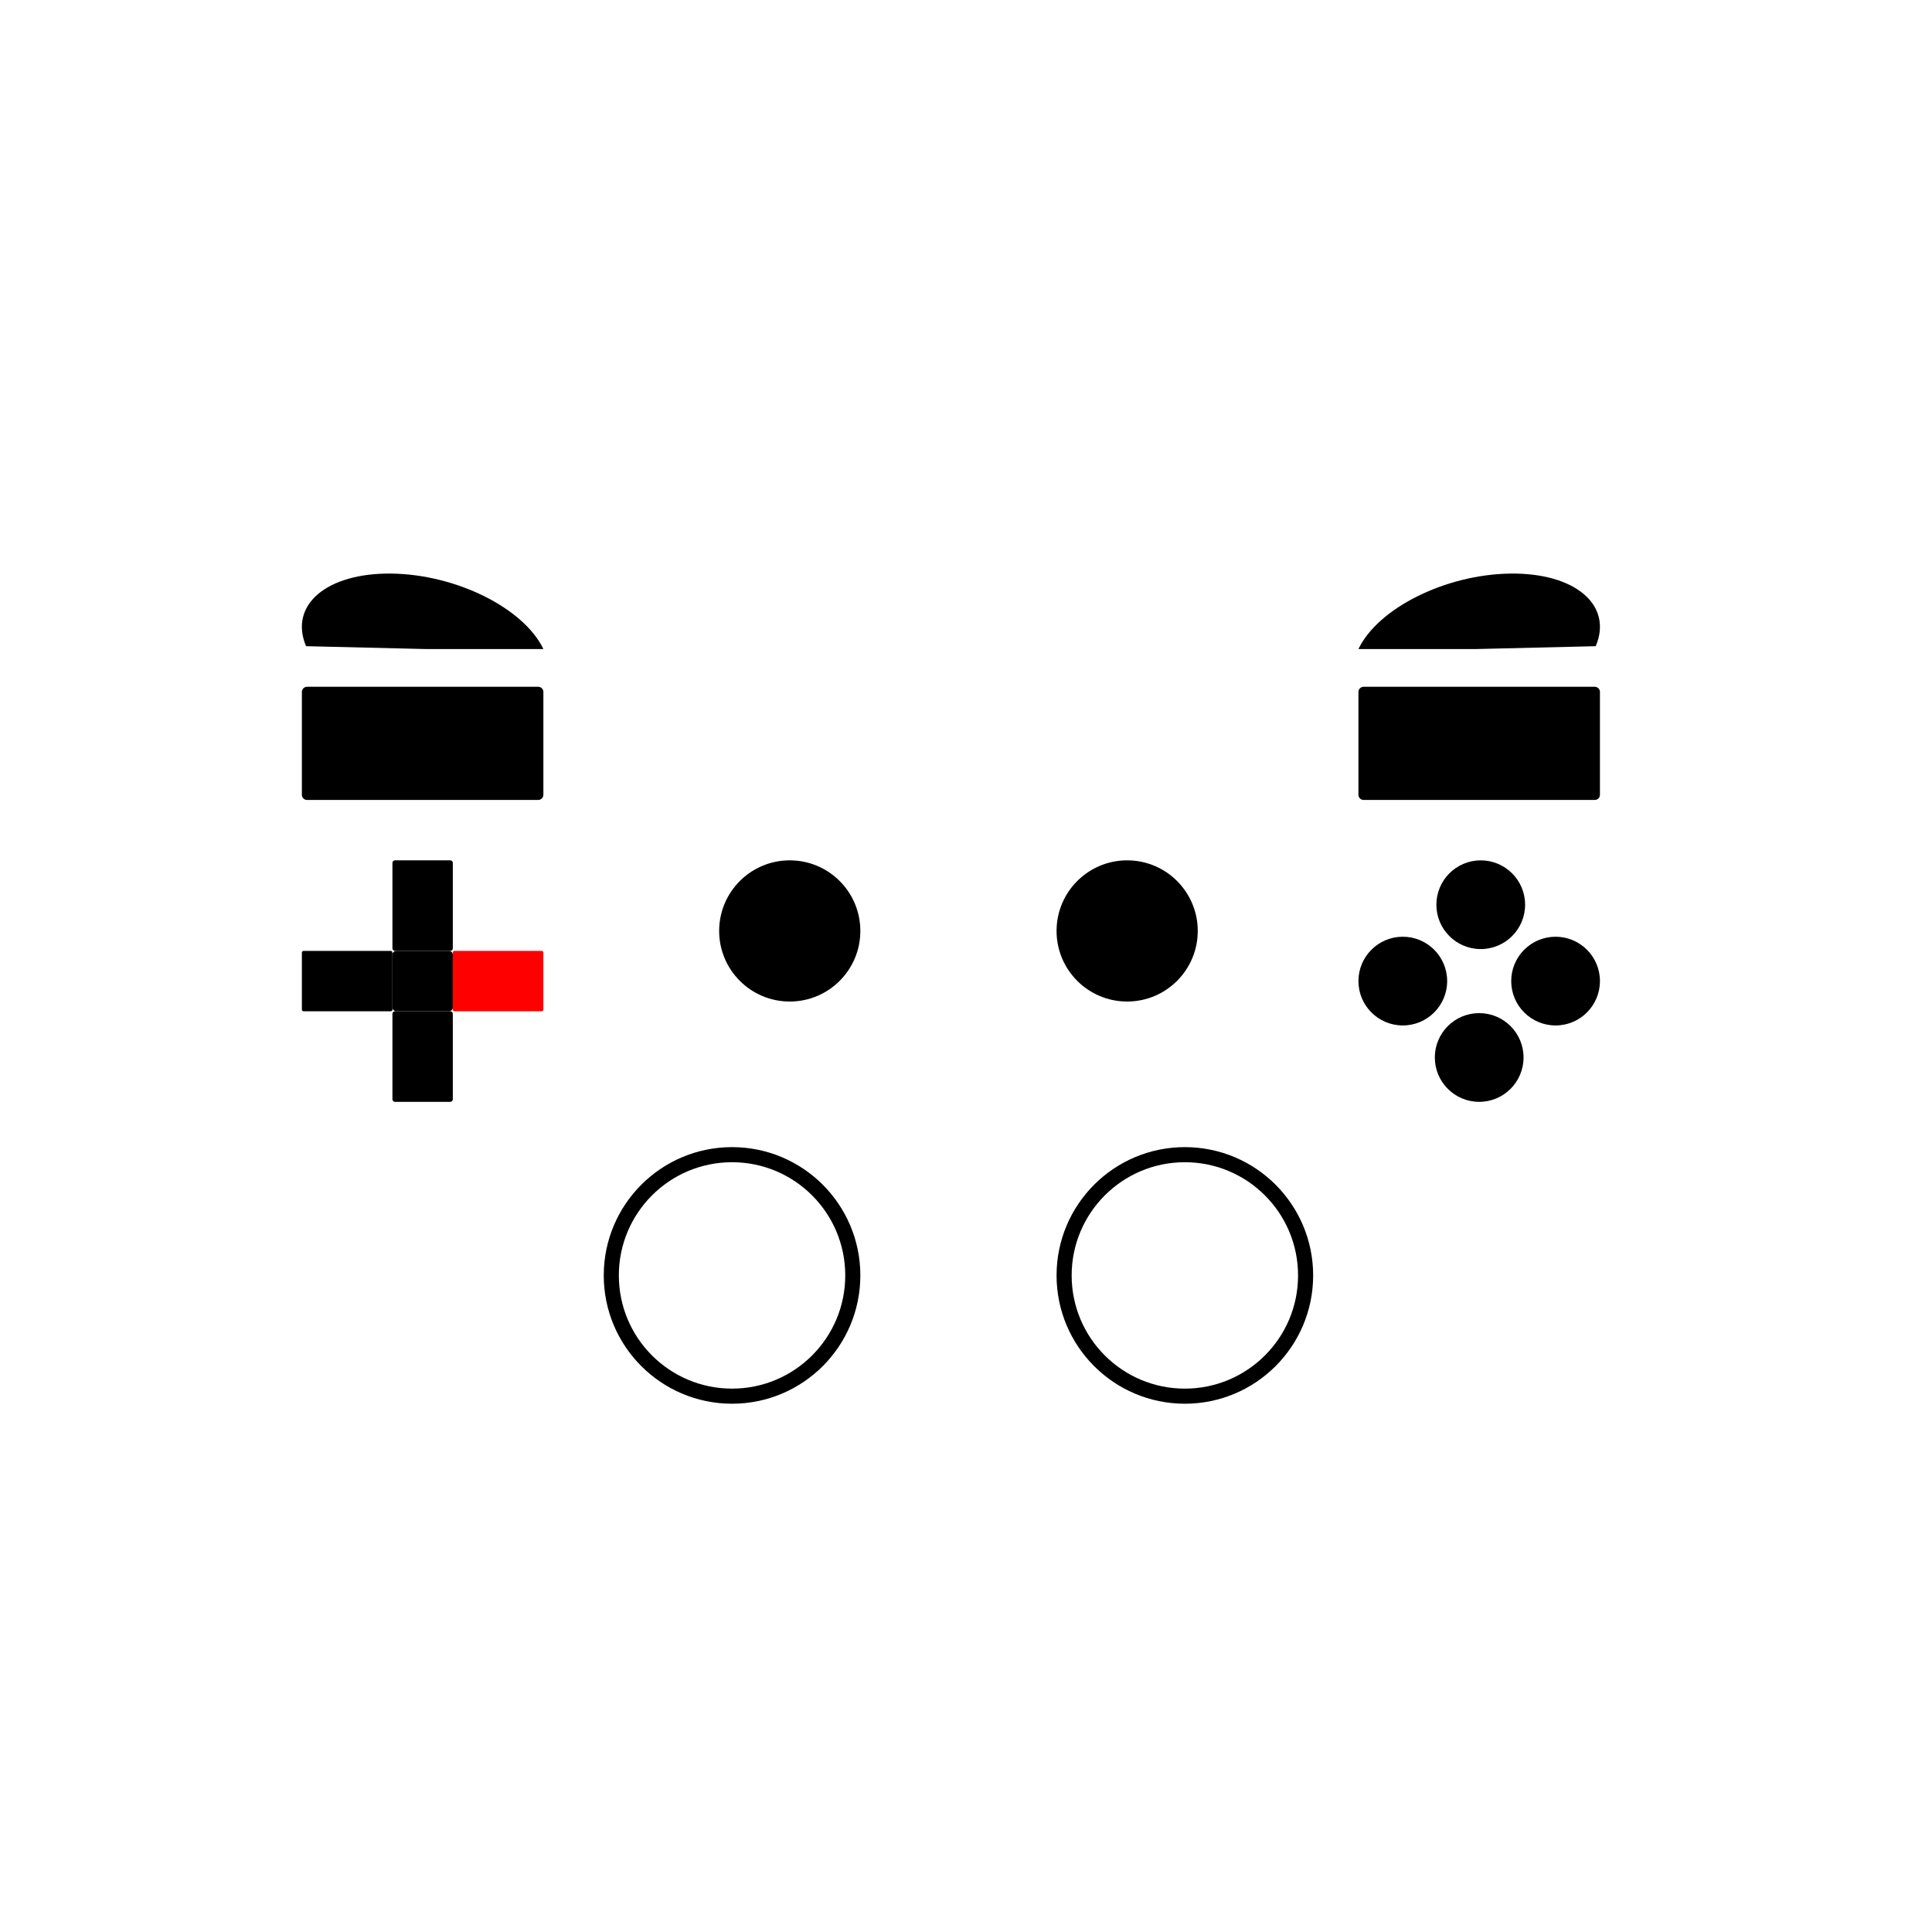
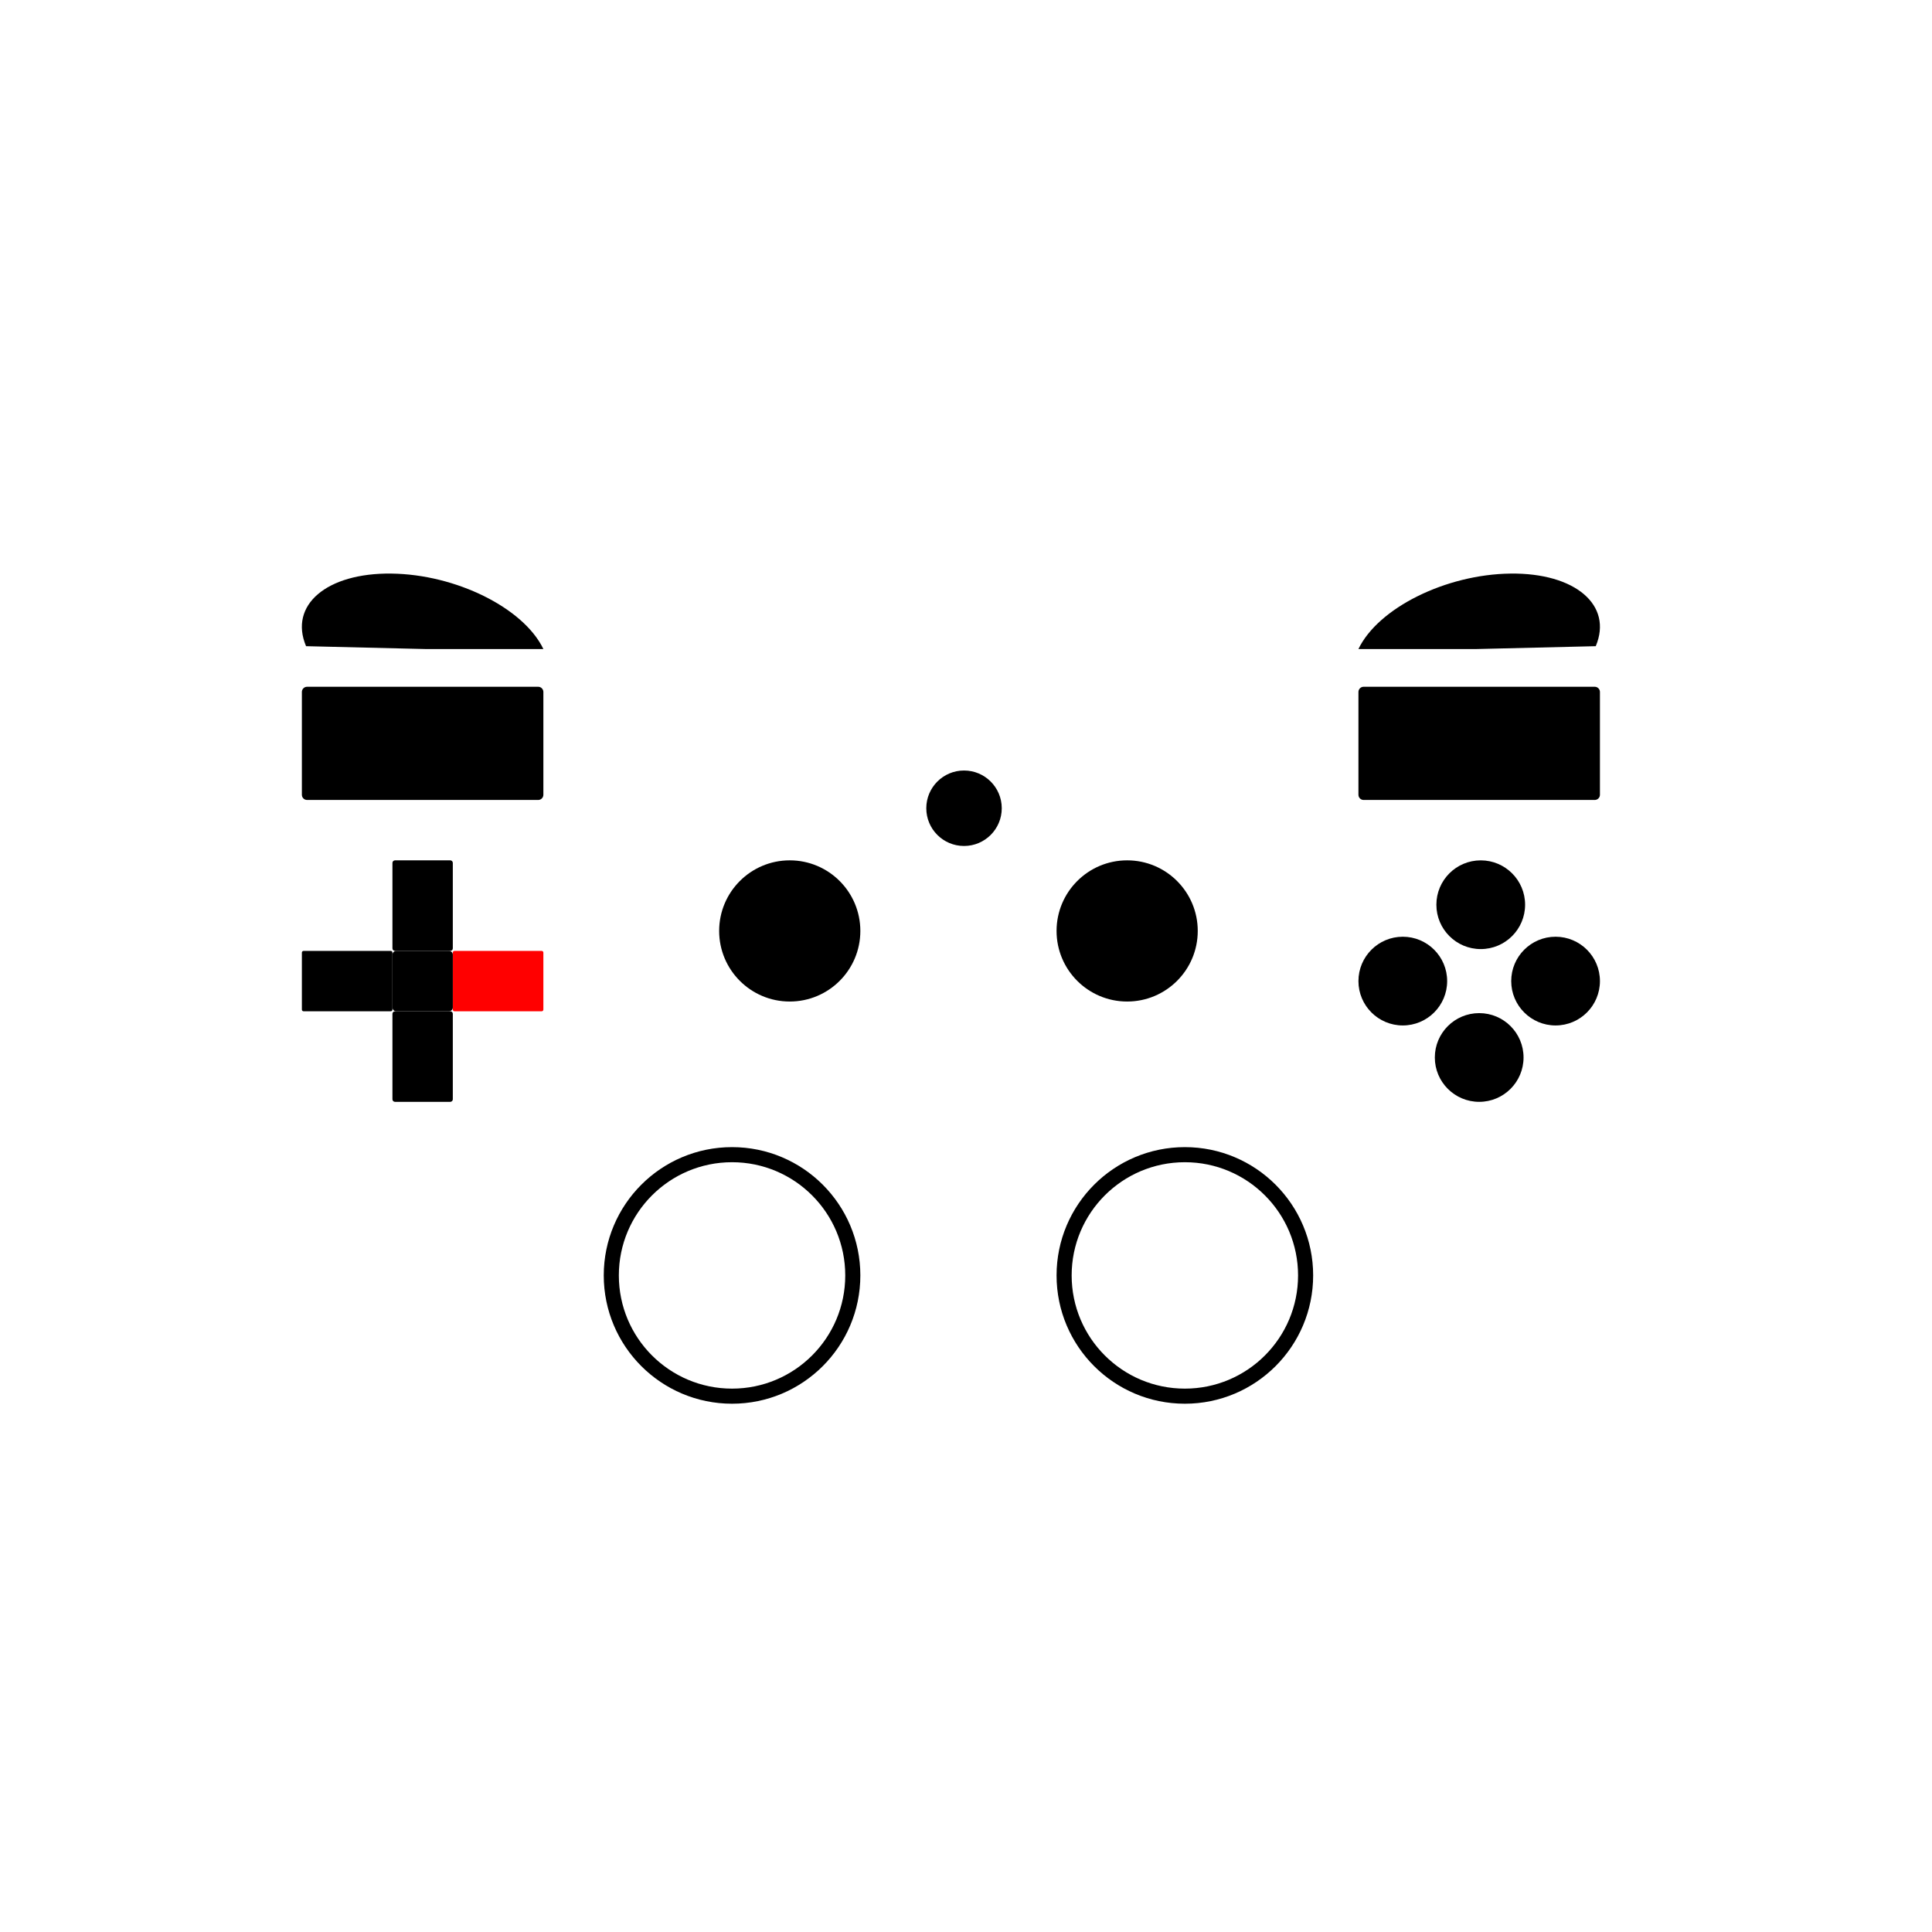
<svg xmlns="http://www.w3.org/2000/svg" xmlns:ns1="http://www.openswatchbook.org/uri/2009/osb" width="128mm" height="128mm" viewBox="0 0 128 128" version="1.1" id="svg8">
  <defs id="defs2">
    <marker style="overflow:visible" id="DistanceEnd" refX="0.0" refY="0.0" orient="auto">
      <g id="g2301" style="stroke:#000000;stroke-opacity:1;fill:#000000;fill-opacity:1">
        <path style="fill:#000000;stroke:#000000;stroke-width:1.15;stroke-linecap:square;stroke-opacity:1;fill-opacity:1" d="M 0,0 L -2,0" id="path2316" />
        <path style="fill:#000000;fill-rule:evenodd;stroke:#000000;stroke-opacity:1;fill-opacity:1" d="M 0,0 L -13,4 L -9,0 -13,-4 L 0,0 z " id="path2312" />
        <path style="fill:#000000;stroke:#000000;stroke-width:1;stroke-linecap:square;stroke-opacity:1;fill-opacity:1" d="M 0,-4 L 0,40" id="path2314" />
      </g>
    </marker>
    <marker orient="auto" refY="0.0" refX="0.0" id="Arrow1Lend" style="overflow:visible;">
      <path id="path983" d="M 0.0,0.0 L 5.0,-5.0 L -12.5,0.0 L 5.0,5.0 L 0.0,0.0 z " style="fill-rule:evenodd;stroke:#000000;stroke-width:1pt;stroke-opacity:1;fill:#000000;fill-opacity:1" transform="scale(0.8) rotate(180) translate(12.5,0)" />
    </marker>
    <linearGradient id="linearGradient948" ns1:paint="solid">
      <stop style="stop-color:#000000;stop-opacity:1;" offset="0" id="stop946" />
    </linearGradient>
  </defs>
  <g id="layer1" transform="translate(0,-169)">
    <g id="g971" transform="translate(0,0.6347218)">
      <ellipse ry="2.939" rx="2.939" cx="92.939" cy="233.365" id="path824" style="opacity:1;fill:#000000;fill-opacity:1;stroke:none;stroke-width:14.345;stroke-miterlimit:4;stroke-dasharray:none;stroke-opacity:1;paint-order:fill markers stroke" />
      <ellipse ry="2.939" rx="2.939" cx="103.061" cy="233.365" id="path824-3" style="opacity:1;fill:#000000;fill-opacity:1;stroke:none;stroke-width:14.345;stroke-miterlimit:4;stroke-dasharray:none;stroke-opacity:1;paint-order:fill markers stroke" />
      <ellipse ry="2.939" rx="2.939" cx="98" cy="238.426" id="path824-6" style="opacity:1;fill:#000000;fill-opacity:1;stroke:none;stroke-width:14.345;stroke-miterlimit:4;stroke-dasharray:none;stroke-opacity:1;paint-order:fill markers stroke" />
      <ellipse ry="2.939" rx="2.939" cx="98.103" cy="228.305" id="path824-7" style="opacity:1;fill:#000000;fill-opacity:1;stroke:none;stroke-width:14.345;stroke-miterlimit:4;stroke-dasharray:none;stroke-opacity:1;paint-order:fill markers stroke" />
    </g>
    <rect style="opacity:1;fill:#000000;fill-opacity:1;stroke:none;stroke-width:13.947;stroke-miterlimit:4;stroke-dasharray:none;stroke-opacity:1;paint-order:fill markers stroke" id="rect912" width="16" height="7.5" x="20" y="214.5" ry="0.345" />
    <rect style="opacity:1;fill:#000000;fill-opacity:1;stroke:none;stroke-width:13.947;stroke-miterlimit:4;stroke-dasharray:none;stroke-opacity:1;paint-order:fill markers stroke" id="rect912-6" width="16" height="7.5" x="90" y="214.5" ry="0.345" />
    <path style="opacity:1;fill:#000000;fill-opacity:1;fill-rule:nonzero;stroke:none;stroke-width:14.5;stroke-miterlimit:4;stroke-dasharray:none;stroke-opacity:1;paint-order:fill markers stroke" id="path936" d="m -66.009,-235.266 a 7.819,5.549 0 0 1 -7.671,5.548 7.819,5.549 0 0 1 -7.961,-5.338 l 7.814,-0.21 z" transform="matrix(1,0,-0.4335924,-0.9011091,0,0)" />
    <path style="opacity:1;fill:#000000;fill-opacity:1;fill-rule:nonzero;stroke:none;stroke-width:14.5;stroke-miterlimit:4;stroke-dasharray:none;stroke-opacity:1;paint-order:fill markers stroke" id="path936-2" d="m -192.009,-235.266 a 7.819,5.549 0 0 1 -7.671,5.548 7.819,5.549 0 0 1 -7.961,-5.338 l 7.814,-0.21 z" transform="matrix(-1,0,0.4335924,-0.9011091,0,0)" />
    <circle style="opacity:1;fill:none;fill-opacity:1;fill-rule:nonzero;stroke:#000000;stroke-width:1;stroke-linecap:square;stroke-linejoin:bevel;stroke-miterlimit:4;stroke-dasharray:none;stroke-opacity:1;paint-order:fill markers stroke" id="path1344" cx="48.5" cy="253.5" r="8" />
    <circle style="opacity:1;fill:none;fill-opacity:1;fill-rule:nonzero;stroke:#000000;stroke-width:1;stroke-linecap:square;stroke-linejoin:bevel;stroke-miterlimit:4;stroke-dasharray:none;stroke-opacity:1;paint-order:fill markers stroke" id="path1344-9" cx="78.5" cy="253.5" r="8" />
    <circle style="opacity:1;fill:#000000;fill-opacity:1;fill-rule:nonzero;stroke:none;stroke-width:1;stroke-linecap:square;stroke-linejoin:bevel;stroke-miterlimit:4;stroke-dasharray:none;stroke-opacity:1;paint-order:fill markers stroke" id="path1363" cx="52.323" cy="230.677" r="4.677" />
    <circle style="opacity:1;fill:#000000;fill-opacity:1;fill-rule:nonzero;stroke:none;stroke-width:1;stroke-linecap:square;stroke-linejoin:bevel;stroke-miterlimit:4;stroke-dasharray:none;stroke-opacity:1;paint-order:fill markers stroke" id="path1363-1" cx="74.677" cy="230.677" r="4.677" />
    <rect style="opacity:1;fill:#000000;fill-opacity:1;fill-rule:nonzero;stroke:none;stroke-width:0.64;stroke-linecap:square;stroke-linejoin:bevel;stroke-miterlimit:4;stroke-dasharray:none;stroke-opacity:1;paint-order:fill markers stroke" id="rect861" width="4" height="6" x="26" y="236" ry="0.169" />
    <rect style="opacity:1;fill:#ff0000;fill-opacity:1;fill-rule:nonzero;stroke:none;stroke-width:0.64;stroke-linecap:square;stroke-linejoin:bevel;stroke-miterlimit:4;stroke-dasharray:none;stroke-opacity:1;paint-order:fill markers stroke" id="rect861-3" width="6" height="4" x="30" y="232" ry="0.113" />
    <rect style="opacity:1;fill:#000000;fill-opacity:1;fill-rule:nonzero;stroke:none;stroke-width:0.64;stroke-linecap:square;stroke-linejoin:bevel;stroke-miterlimit:4;stroke-dasharray:none;stroke-opacity:1;paint-order:fill markers stroke" id="rect861-6" width="4" height="6" x="26" y="226" ry="0.169" />
    <rect style="opacity:1;fill:#000000;fill-opacity:1;fill-rule:nonzero;stroke:none;stroke-width:0.64;stroke-linecap:square;stroke-linejoin:bevel;stroke-miterlimit:4;stroke-dasharray:none;stroke-opacity:1;paint-order:fill markers stroke" id="rect861-3-7" width="6" height="4" x="20" y="232" ry="0.113" />
    <rect style="opacity:1;fill:#000000;fill-opacity:1;fill-rule:nonzero;stroke:none;stroke-width:1;stroke-linecap:square;stroke-linejoin:bevel;stroke-miterlimit:4;stroke-dasharray:none;stroke-opacity:1;paint-order:fill markers stroke" id="rect899" width="4" height="4" x="26" y="232" ry="0.253" />
+     <circle style="opacity:1;fill:#000000;fill-opacity:1;fill-rule:nonzero;stroke:none;stroke-width:0.535;stroke-linecap:square;stroke-linejoin:bevel;stroke-miterlimit:4;stroke-dasharray:none;stroke-opacity:1;paint-order:fill markers stroke" id="path1363-3" cx="63.869" cy="222.548" r="2.5" />
  </g>
</svg>
